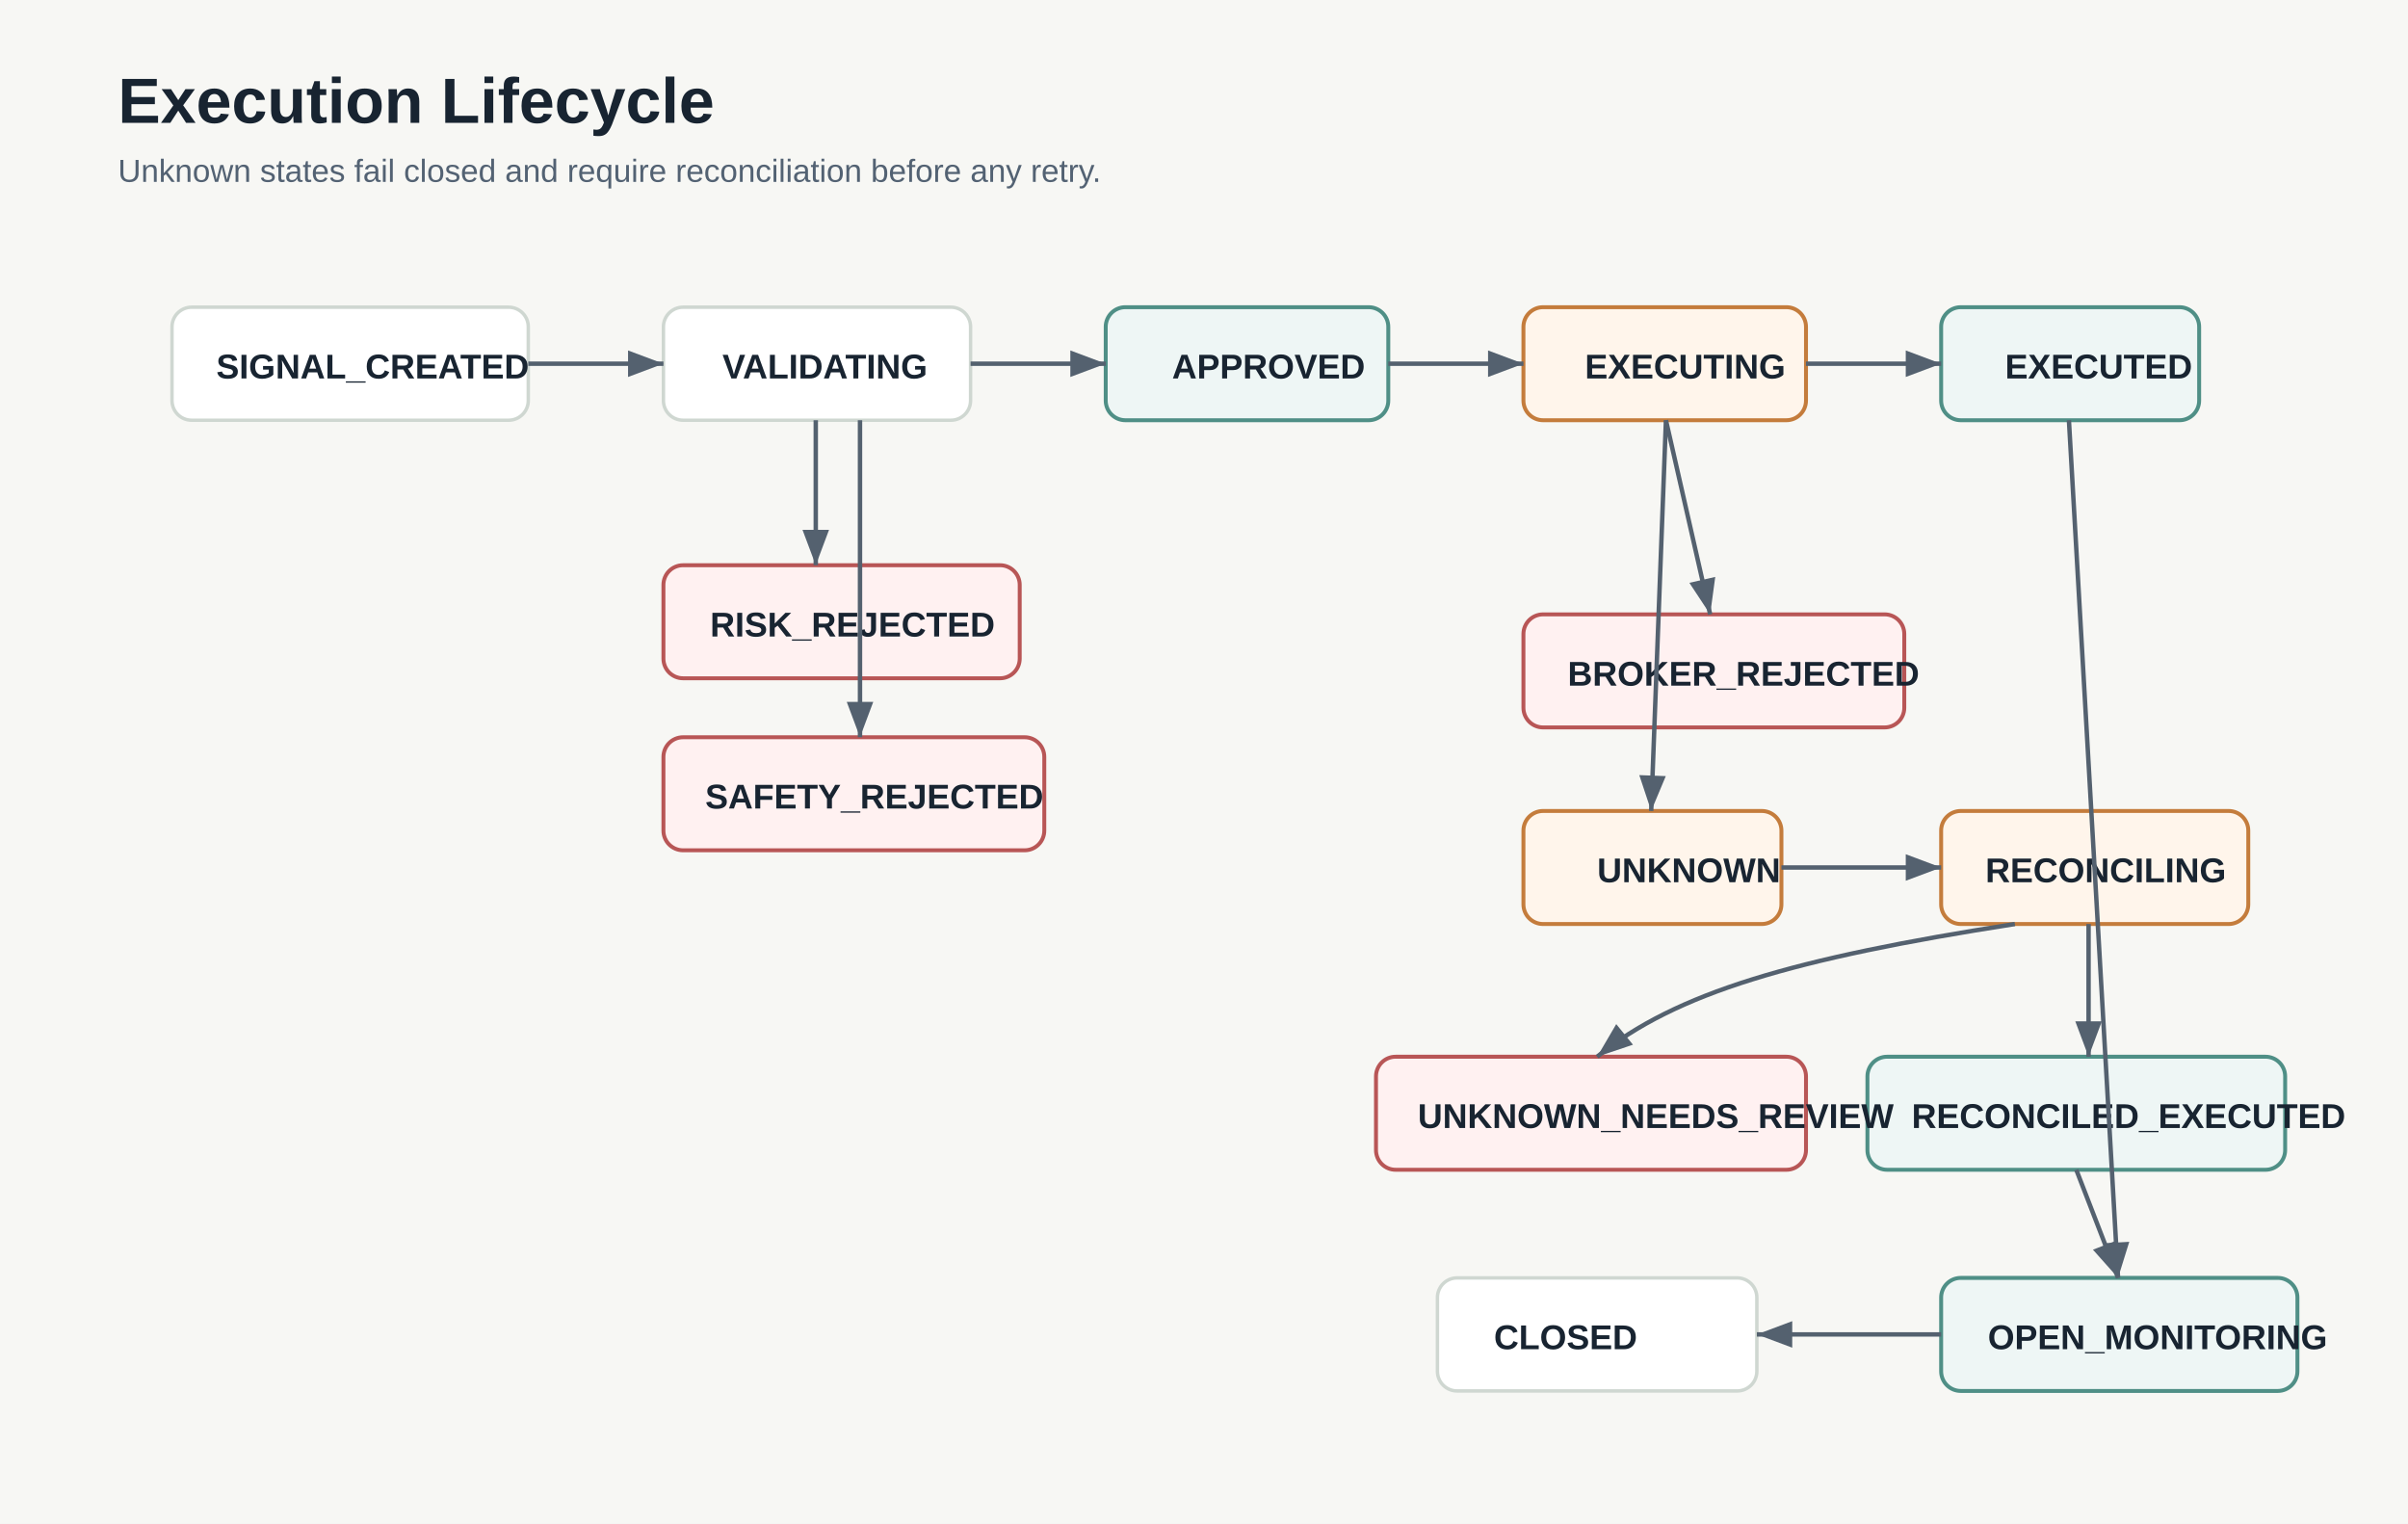
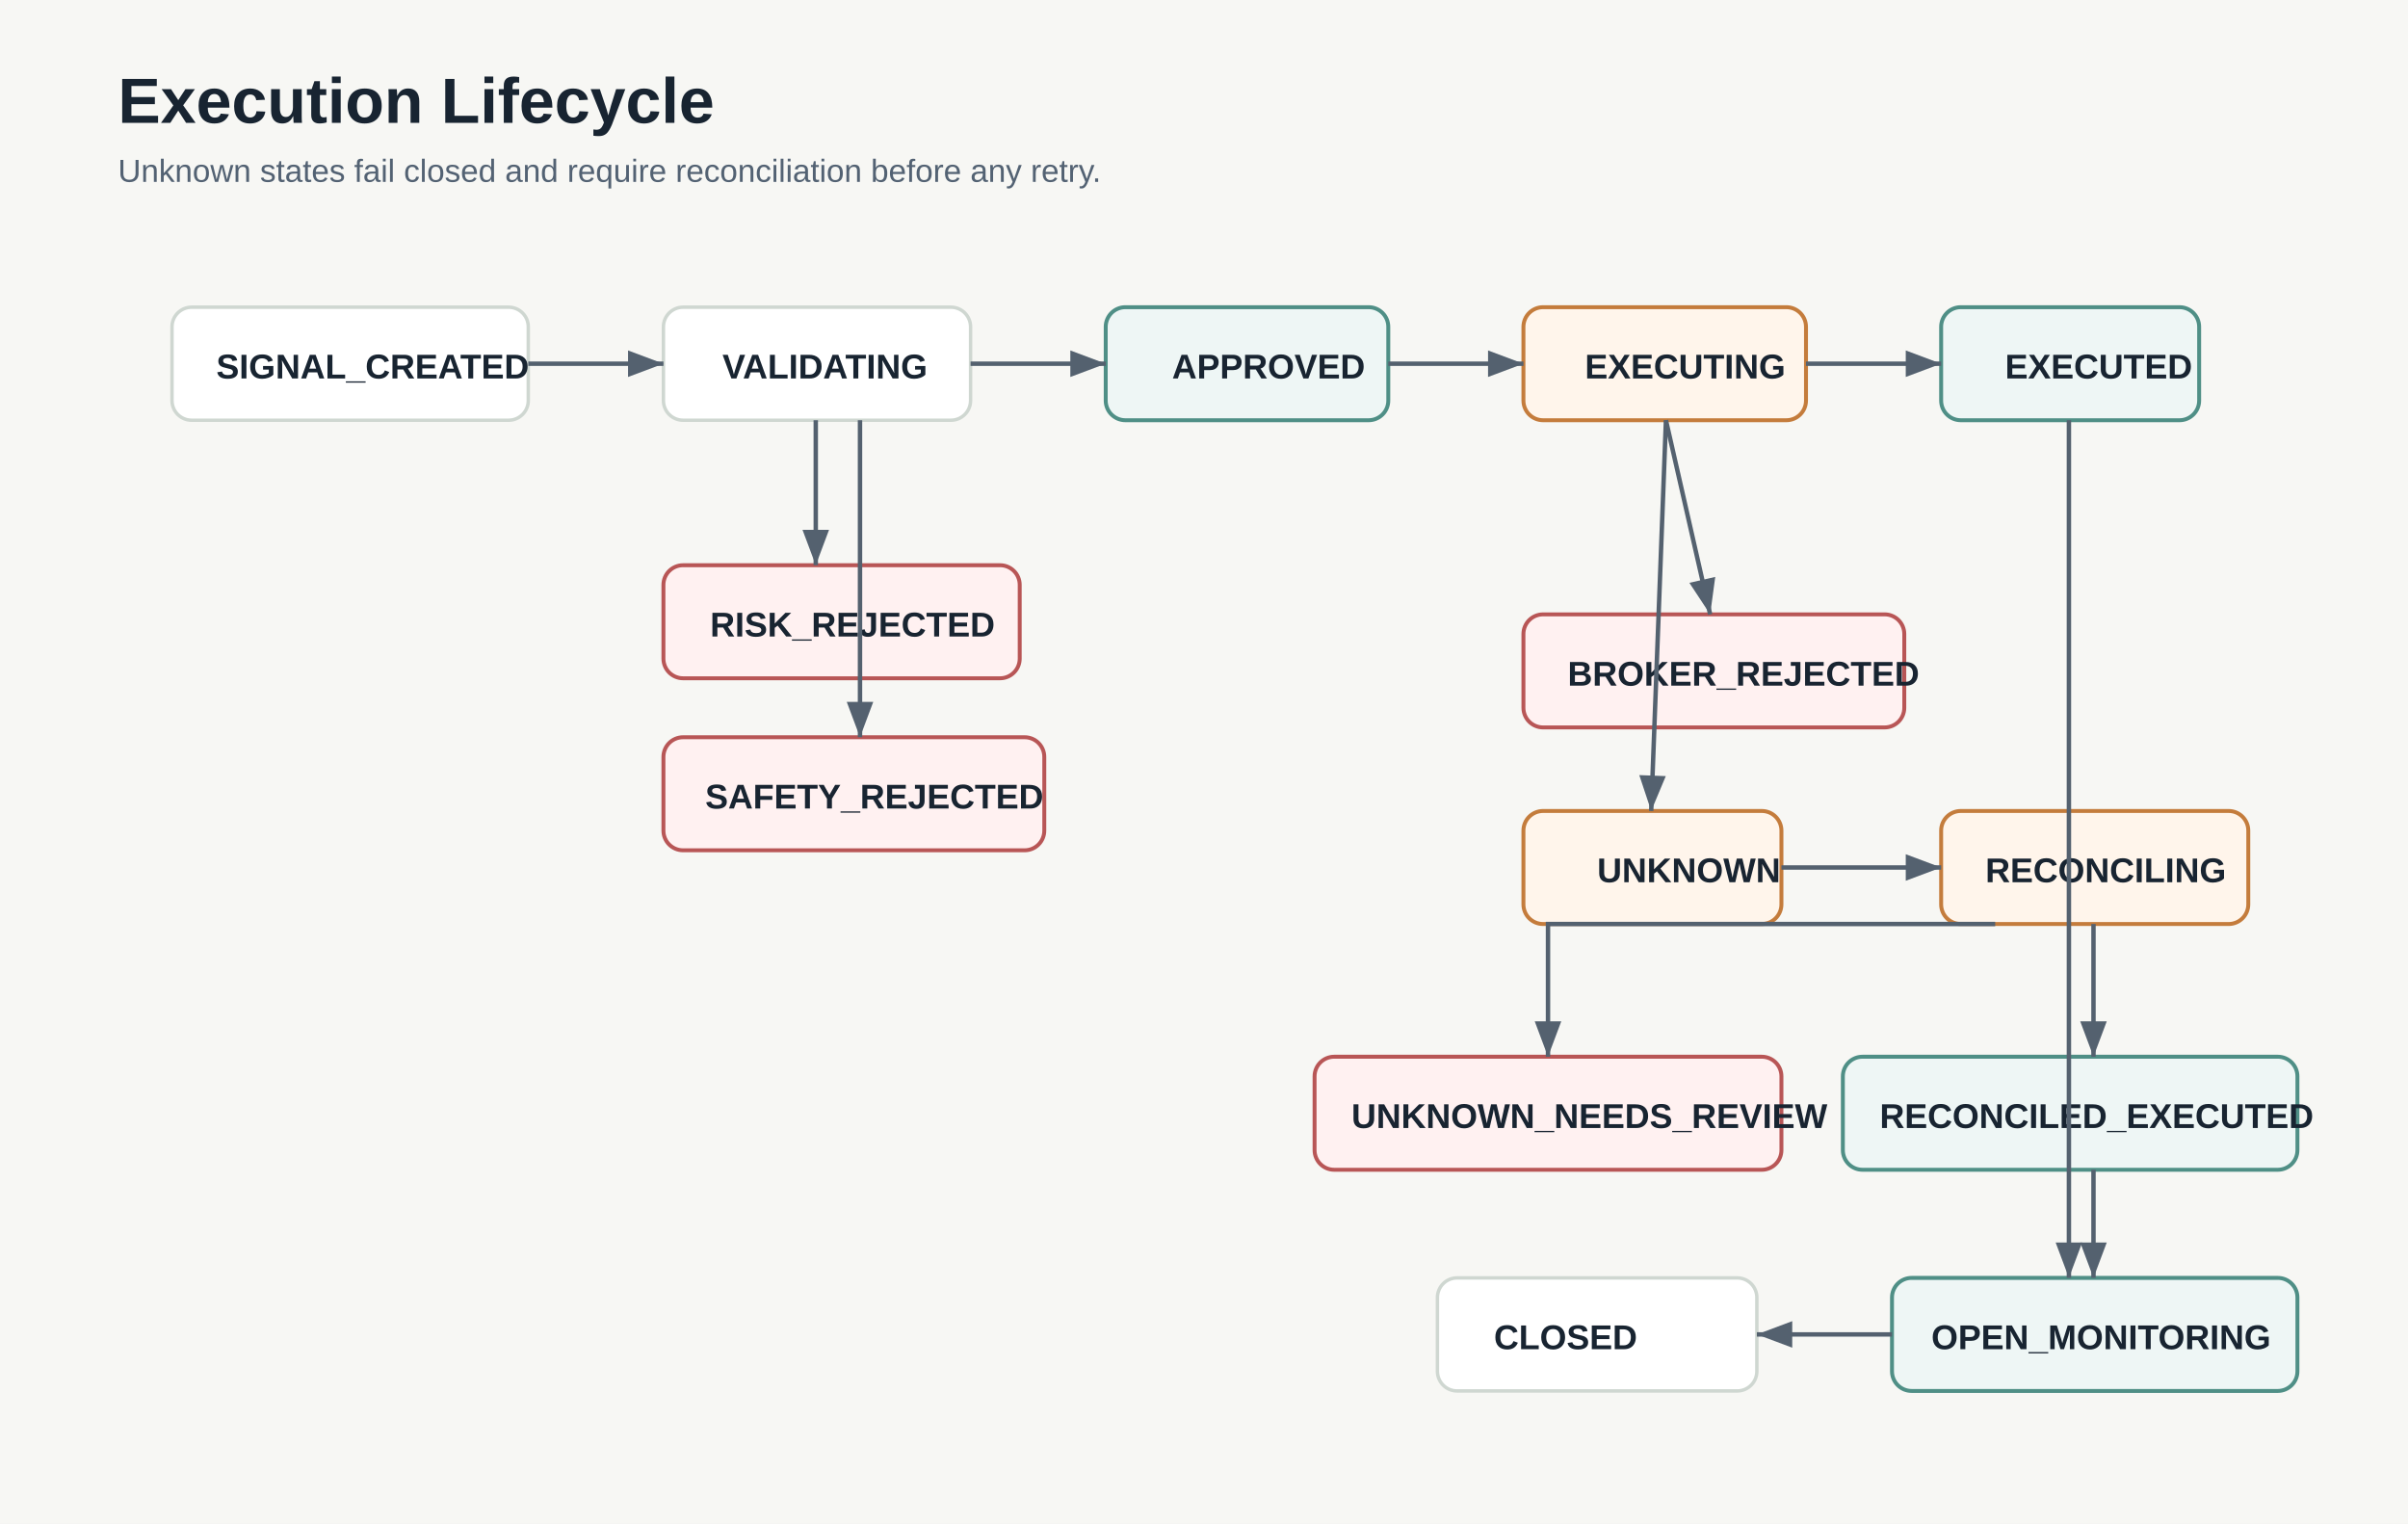
<svg xmlns="http://www.w3.org/2000/svg" width="980" height="620" viewBox="0 0 980 620" role="img" aria-labelledby="title desc">
  <style>
    .bg { fill: #f7f7f4; }
    .node { fill: #fff; stroke: #cfd7d1; stroke-width: 1.4; rx: 8; }
    .ok { fill: #eef6f5; stroke: #4f8f86; stroke-width: 1.6; rx: 8; }
    .warn { fill: #fff5eb; stroke: #c47c3c; stroke-width: 1.6; rx: 8; }
    .stop { fill: #fff1f1; stroke: #b85656; stroke-width: 1.6; rx: 8; }
    .txt { font-family: Arial, Helvetica, sans-serif; fill: #182431; font-size: 14px; font-weight: 700; }
    .title { font-family: Arial, Helvetica, sans-serif; fill: #182431; font-size: 26px; font-weight: 700; }
    .sub { font-family: Arial, Helvetica, sans-serif; fill: #536273; font-size: 13px; }
    .arrow { stroke: #54616f; stroke-width: 1.8; fill: none; marker-end: url(#arrow); }
  </style>
  <defs>
    <marker id="arrow" markerWidth="10" markerHeight="10" refX="8" refY="3" orient="auto">
      <path d="M0,0 L8,3 L0,6 Z" fill="#54616f" />
    </marker>
  </defs>
  <rect class="bg" width="980" height="620" />
  <text x="48" y="50" class="title">Execution Lifecycle</text>
  <text x="48" y="74" class="sub">Unknown states fail closed and require reconciliation before any retry.</text>
  <rect x="70" y="125" width="145" height="46" class="node" />
  <text x="88" y="154" class="txt">SIGNAL_CREATED</text>
  <rect x="270" y="125" width="125" height="46" class="node" />
  <text x="294" y="154" class="txt">VALIDATING</text>
  <rect x="450" y="125" width="115" height="46" class="ok" />
  <text x="477" y="154" class="txt">APPROVED</text>
  <rect x="620" y="125" width="115" height="46" class="warn" />
  <text x="645" y="154" class="txt">EXECUTING</text>
  <rect x="790" y="125" width="105" height="46" class="ok" />
  <text x="816" y="154" class="txt">EXECUTED</text>
  <rect x="270" y="230" width="145" height="46" class="stop" />
  <text x="289" y="259" class="txt">RISK_REJECTED</text>
  <rect x="270" y="300" width="155" height="46" class="stop" />
  <text x="287" y="329" class="txt">SAFETY_REJECTED</text>
  <rect x="620" y="250" width="155" height="46" class="stop" />
  <text x="638" y="279" class="txt">BROKER_REJECTED</text>
  <rect x="620" y="330" width="105" height="46" class="warn" />
  <text x="650" y="359" class="txt">UNKNOWN</text>
  <rect x="790" y="330" width="125" height="46" class="warn" />
  <text x="808" y="359" class="txt">RECONCILING</text>
-   <rect x="760" y="430" width="170" height="46" class="ok" />
-   <text x="778" y="459" class="txt">RECONCILED_EXECUTED</text>
-   <rect x="560" y="430" width="175" height="46" class="stop" />
-   <text x="577" y="459" class="txt">UNKNOWN_NEEDS_REVIEW</text>
-   <rect x="790" y="520" width="145" height="46" class="ok" />
-   <text x="809" y="549" class="txt">OPEN_MONITORING</text>
+   <rect x="750" y="430" width="185" height="46" class="ok" />
+   <text x="765" y="459" class="txt">RECONCILED_EXECUTED</text>
+   <rect x="535" y="430" width="190" height="46" class="stop" />
+   <text x="550" y="459" class="txt">UNKNOWN_NEEDS_REVIEW</text>
+   <rect x="770" y="520" width="165" height="46" class="ok" />
+   <text x="786" y="549" class="txt">OPEN_MONITORING</text>
  <rect x="585" y="520" width="130" height="46" class="node" />
  <text x="608" y="549" class="txt">CLOSED</text>
  <line x1="215" y1="148" x2="270" y2="148" class="arrow" />
  <line x1="395" y1="148" x2="450" y2="148" class="arrow" />
  <line x1="565" y1="148" x2="620" y2="148" class="arrow" />
  <line x1="735" y1="148" x2="790" y2="148" class="arrow" />
  <path d="M332 171 L332 230" class="arrow" />
  <path d="M350 171 L350 300" class="arrow" />
  <path d="M678 171 L696 250" class="arrow" />
  <path d="M678 171 L672 330" class="arrow" />
  <line x1="725" y1="353" x2="790" y2="353" class="arrow" />
-   <path d="M850 376 L850 430" class="arrow" />
-   <path d="M820 376 C730 390 682 404 650 430" class="arrow" />
-   <path d="M842 171 L862 520" class="arrow" />
-   <path d="M845 476 L862 520" class="arrow" />
-   <line x1="790" y1="543" x2="715" y2="543" class="arrow" />
+   <line x1="852" y1="376" x2="852" y2="430" class="arrow" />
+   <path d="M812 376 H630 V430" class="arrow" />
+   <path d="M842 171 V520" class="arrow" />
+   <line x1="852" y1="476" x2="852" y2="520" class="arrow" />
+   <line x1="770" y1="543" x2="715" y2="543" class="arrow" />
</svg>
